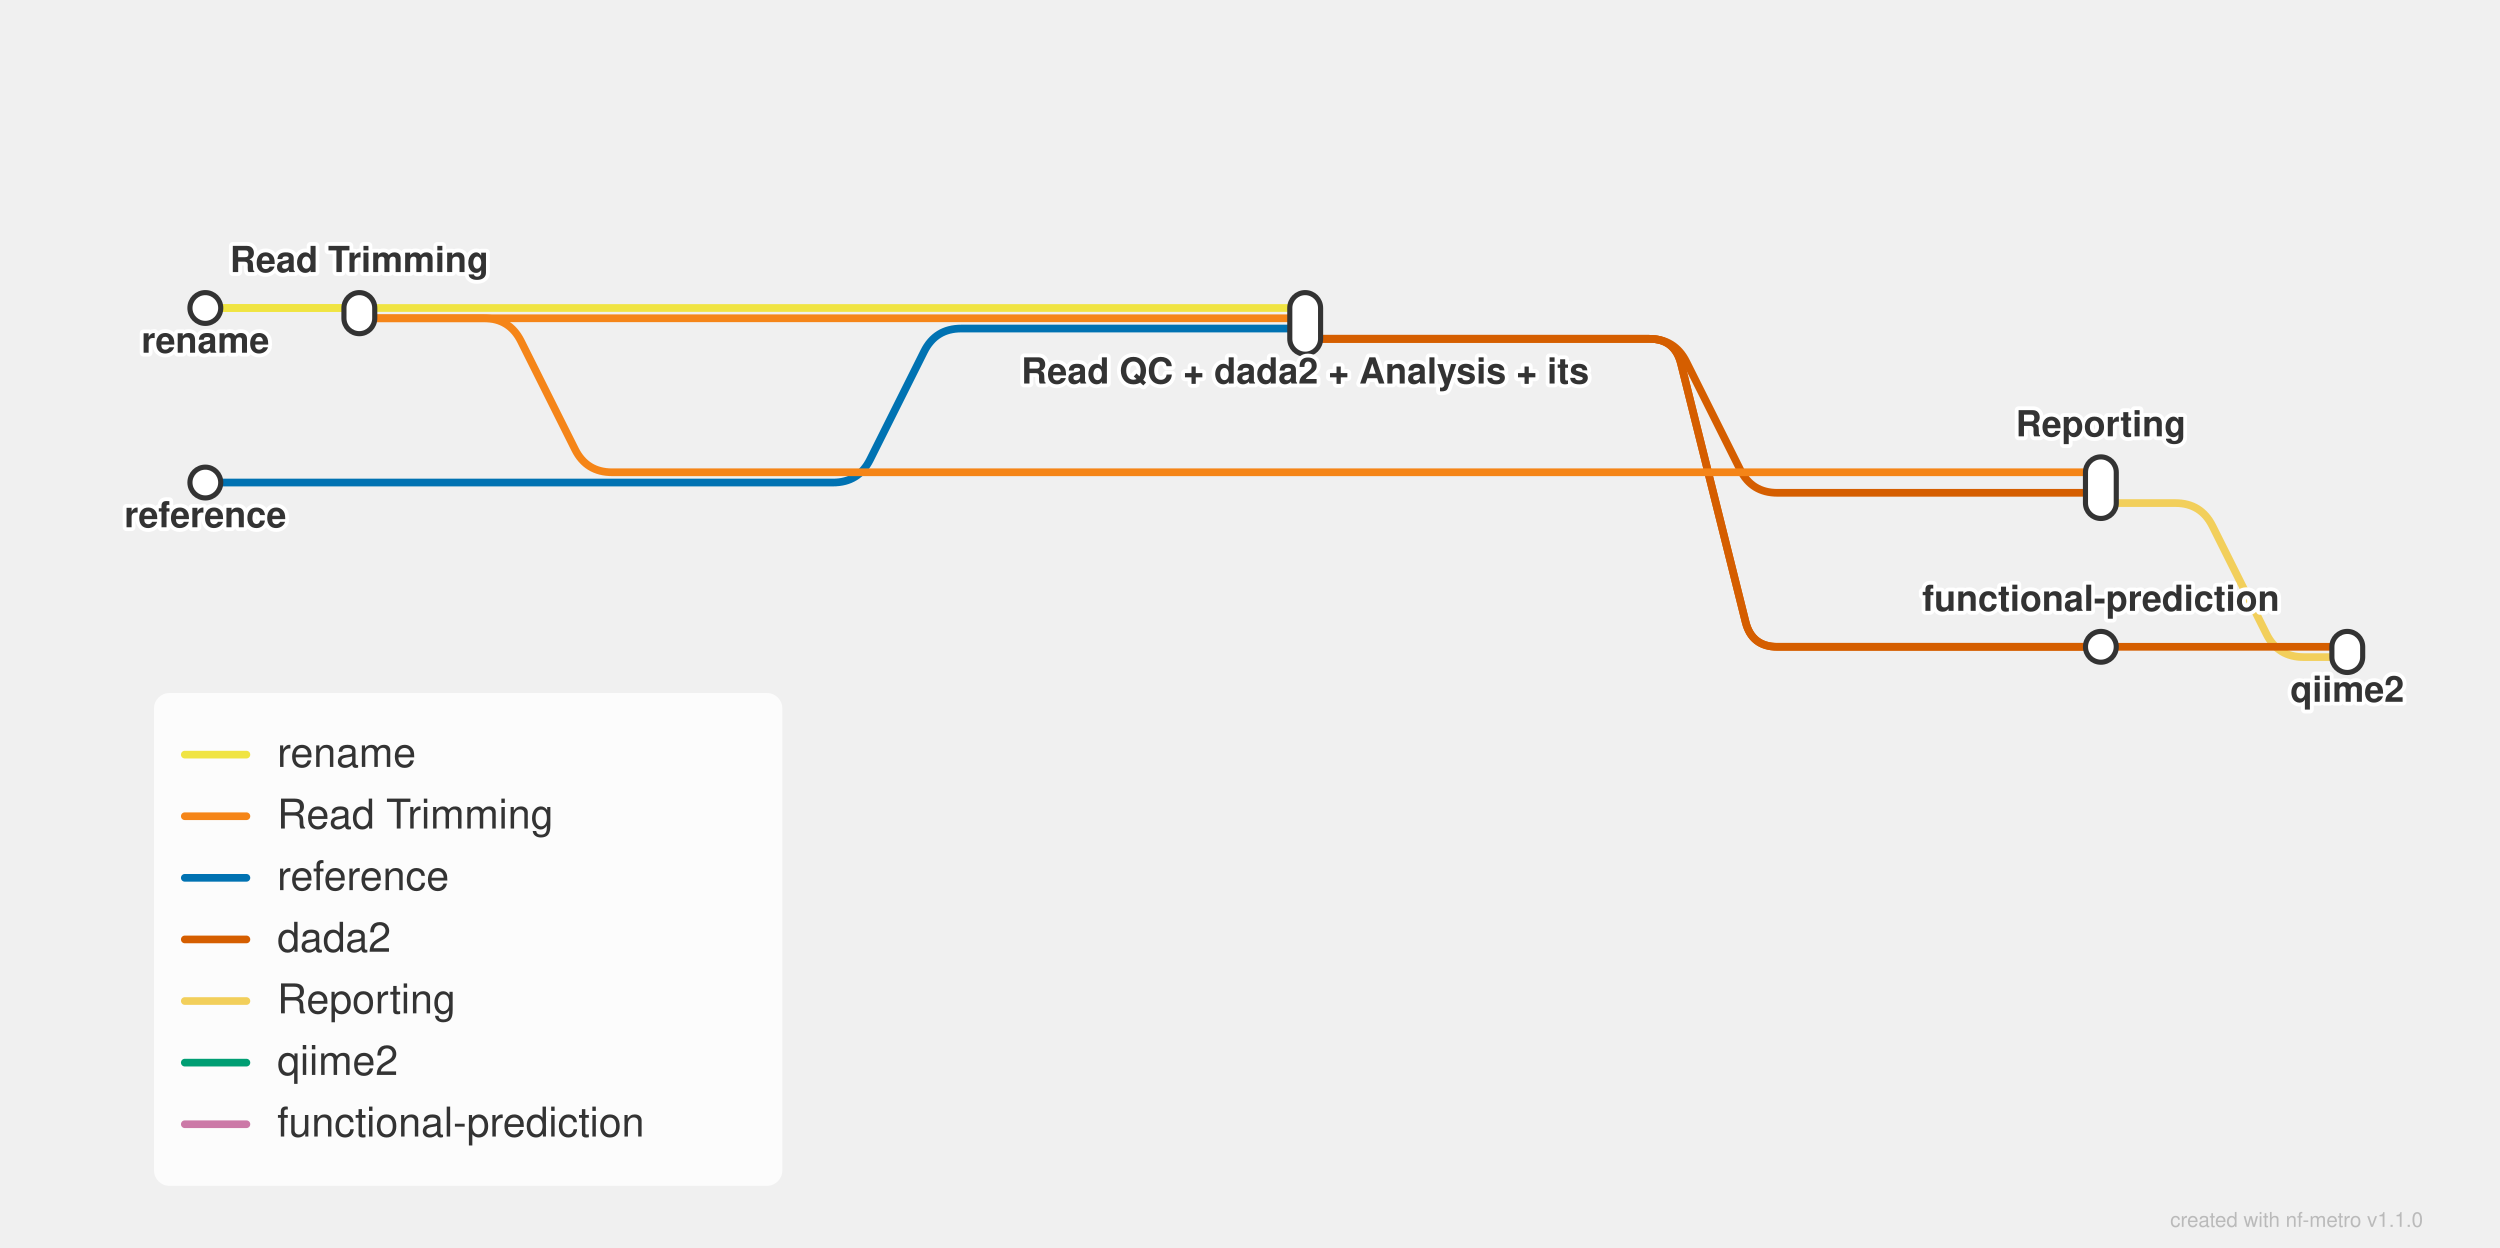
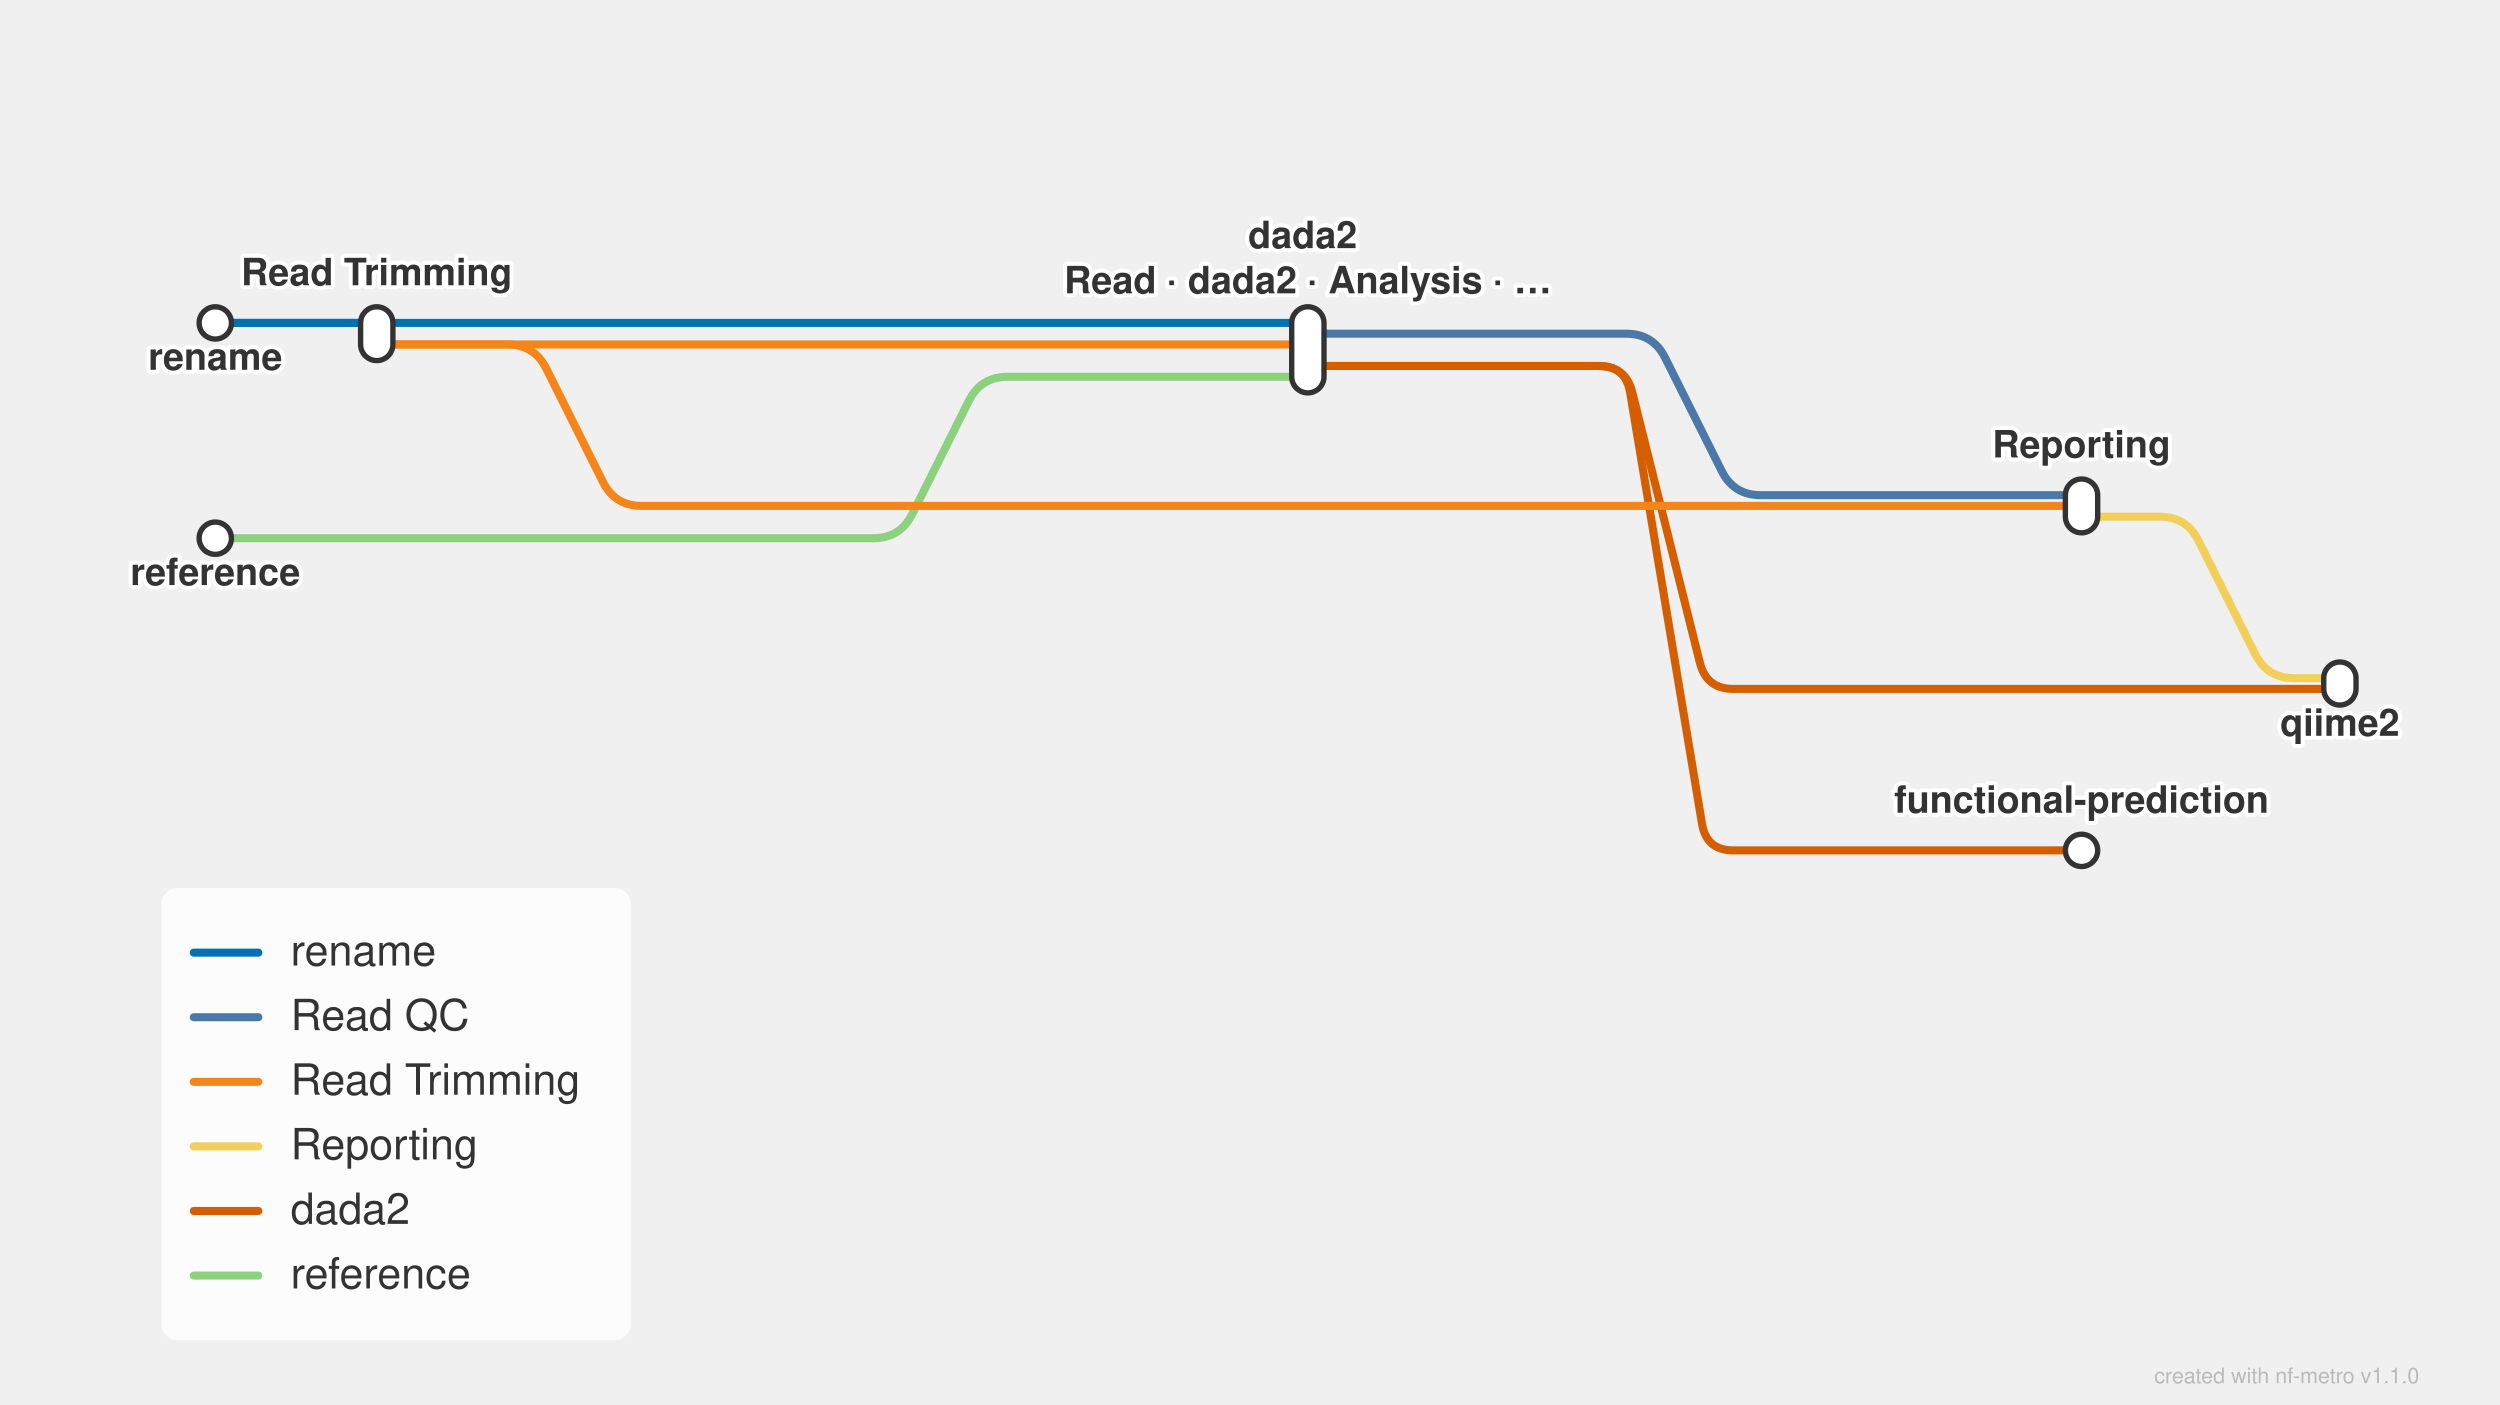
- <svg xmlns="http://www.w3.org/2000/svg" width="974" height="486" viewBox="0 0 974 486">
+ <svg xmlns="http://www.w3.org/2000/svg" width="929" height="522" viewBox="0 0 929 522">
  <defs>
</defs>
  <style>.nf-metro-title { fill: var(--nfm-map-title-color, #111111); }
.nf-metro-station-label { fill: var(--nfm-map-label-color, #333333); }
.nf-metro-section-box { fill: var(--nfm-map-section-fill, #ededed); stroke: var(--nfm-map-section-stroke, #e6e6e6); }
.nf-metro-section-label { fill: var(--nfm-map-section-label-color, #666666); }
.nf-metro-group-label { fill: var(--nfm-map-section-label-color, #666666); }
.nf-metro-group-underline { stroke: var(--nfm-map-section-label-color, #666666); }
.nf-metro-legend-bg { fill: var(--nfm-map-legend-bg, rgba(255, 255, 255, 0.8)); }
.nf-metro-legend-text { fill: var(--nfm-map-legend-text-color, #333333); }
.nf-metro-marker-stroke { stroke: var(--nfm-map-marker-stroke, #333333); }
.nf-metro-label-halo { fill: var(--nfm-map-bg, #ffffff); stroke: var(--nfm-map-bg, #ffffff); }</style>
  <style>@media (prefers-color-scheme: dark) {
    .nf-metro-section-label { fill: #d0d0d0; }
    .nf-metro-section-num-circle { fill: #777777; }
    .nf-metro-title { fill: #ffffff; }
}
</style>
-   <path d="M818.5,196.0 L847.5,196.0 Q857.5,196.0,861.972,204.944 L883.028,247.056 Q887.5,256.0,897.5,256.0 L914.5,256.0" stroke="#F2CF5B" stroke-width="3.0" fill="none" stroke-linecap="round" stroke-linejoin="round" class="metro-line-report" data-line-id="report" />
-   <path d="M508.5,132.0 L642.5,132.0 Q652.5,132.0,656.972,140.944 L678.028,183.056 Q682.5,192.0,692.5,192.0 L818.5,192.0" stroke="#D55E00" stroke-width="3.0" fill="none" stroke-linecap="round" stroke-linejoin="round" class="metro-line-dada2" data-line-id="dada2" />
-   <path d="M508.5,132.0 L642.5,132.0 Q652.5,132.0,654.925,141.701 L680.075,242.299 Q682.5,252.0,692.5,252.0 L914.5,252.0" stroke="#D55E00" stroke-width="3.0" fill="none" stroke-linecap="round" stroke-linejoin="round" class="metro-line-dada2" data-line-id="dada2" />
-   <path d="M508.5,132.0 L642.5,132.0 Q652.5,132.0,654.925,141.701 L680.075,242.299 Q682.5,252.0,692.5,252.0 L818.5,252.0" stroke="#D55E00" stroke-width="3.0" fill="none" stroke-linecap="round" stroke-linejoin="round" class="metro-line-dada2" data-line-id="dada2" />
-   <path d="M80.0,188.0 L324.5,188.0 Q334.5,188.0,338.972,179.056 L360.028,136.944 Q364.5,128.0,374.5,128.0 L508.5,128.0" stroke="#0072B2" stroke-width="3.0" fill="none" stroke-linecap="round" stroke-linejoin="round" class="metro-line-reference" data-line-id="reference" />
-   <path d="M140.0,124.0 L188.5,124.0 Q198.5,124.0,202.972,132.944 L224.028,175.056 Q228.5,184.0,238.5,184.0 L818.5,184.0" stroke="#F58518" stroke-width="3.0" fill="none" stroke-linecap="round" stroke-linejoin="round" class="metro-line-trim" data-line-id="trim" />
-   <path d="M140.0,124.0 L508.5,124.0" stroke="#F58518" stroke-width="3.0" stroke-linecap="round" class="metro-line-trim" data-line-id="trim" />
-   <path d="M80.0,120.0 L508.5,120.0" stroke="#F0E442" stroke-width="3.0" stroke-linecap="round" class="metro-line-rename" data-line-id="rename" />
-   <path d="M80.0,120.0 L140.0,120.0" stroke="#F0E442" stroke-width="3.0" stroke-linecap="round" class="metro-line-rename" data-line-id="rename" />
-   <g class="nf-metro-station-group" data-node-id="n0" data-node-cx="80.0" data-node-cy="120.0" data-node-r="6.0" data-node-groups="rename" data-node-w="12.0" data-node-h="12.0" data-node-rx="6.0">
-     <rect x="74.0" y="114.0" width="12.0" height="12.0" rx="6.0" ry="6.0" fill="#ffffff" stroke="#333333" stroke-width="2.0" class="nf-metro-station" data-station-id="n0" data-station-lines="rename" data-station-label="rename" />
+   <path d="M80.0,200.0 L324.5,200.0 Q334.5,200.0,338.972,191.056 L360.028,148.944 Q364.5,140.0,374.5,140.0 L486.0,140.0" stroke="#8CD17D" stroke-width="3.0" fill="none" stroke-linecap="round" stroke-linejoin="round" class="metro-line-reference" data-line-id="reference" />
+   <path d="M486.0,136.0 L594.111,136.0 Q604.111,136.0,605.755,145.864 L632.468,306.136 Q634.111,316.0,644.111,316.0 L773.5,316.0" stroke="#D55E00" stroke-width="3.0" fill="none" stroke-linecap="round" stroke-linejoin="round" class="metro-line-dada2" data-line-id="dada2" />
+   <path d="M486.0,136.0 L594.111,136.0 Q604.111,136.0,606.537,145.701 L631.686,246.299 Q634.111,256.0,644.111,256.0 L869.5,256.0" stroke="#D55E00" stroke-width="3.0" fill="none" stroke-linecap="round" stroke-linejoin="round" class="metro-line-dada2" data-line-id="dada2" />
+   <path d="M773.5,192.0 L802.5,192.0 Q812.5,192.0,816.972,200.944 L838.028,243.056 Q842.5,252.0,852.5,252.0 L869.5,252.0" stroke="#F2CF5B" stroke-width="3.0" fill="none" stroke-linecap="round" stroke-linejoin="round" class="metro-line-report" data-line-id="report" />
+   <path d="M140.0,128.0 L486.0,128.0" stroke="#F58518" stroke-width="3.0" stroke-linecap="round" class="metro-line-trim" data-line-id="trim" />
+   <path d="M140.0,128.0 L188.5,128.0 Q198.5,128.0,202.972,136.944 L224.028,179.056 Q228.5,188.0,238.5,188.0 L773.5,188.0" stroke="#F58518" stroke-width="3.0" fill="none" stroke-linecap="round" stroke-linejoin="round" class="metro-line-trim" data-line-id="trim" />
+   <path d="M486.0,124.0 L604.277,124.0 Q614.277,124.0,618.749,132.944 L639.805,175.056 Q644.277,184.0,654.277,184.0 L773.5,184.0" stroke="#4C78A8" stroke-width="3.0" fill="none" stroke-linecap="round" stroke-linejoin="round" class="metro-line-qc" data-line-id="qc" />
+   <path d="M80.0,120.0 L486.0,120.0" stroke="#0072B2" stroke-width="3.0" stroke-linecap="round" class="metro-line-rename" data-line-id="rename" />
+   <path d="M80.0,120.0 L140.0,120.0" stroke="#0072B2" stroke-width="3.0" stroke-linecap="round" class="metro-line-rename" data-line-id="rename" />
+   <g class="nf-metro-station-group" data-node-id="g_rename_rename" data-node-cx="80.0" data-node-cy="120.0" data-node-r="6.0" data-node-groups="rename" data-node-w="12.0" data-node-h="12.0" data-node-rx="6.0">
+     <rect x="74.0" y="114.0" width="12.0" height="12.0" rx="6.0" ry="6.0" fill="#ffffff" stroke="#333333" stroke-width="2.0" class="nf-metro-station" data-station-id="g_rename_rename" data-station-lines="rename" data-station-label="rename" />
  </g>
-   <g class="nf-metro-station-group" data-node-id="n1" data-node-cx="140.0" data-node-cy="122.0" data-node-r="6.0" data-node-groups="rename,trim" data-node-w="12.0" data-node-h="16.0" data-node-rx="6.0">
-     <rect x="134.0" y="114.0" width="12.0" height="16.0" rx="6.0" ry="6.0" fill="#ffffff" stroke="#333333" stroke-width="2.0" class="nf-metro-station" data-station-id="n1" data-station-lines="rename,trim" data-station-label="Read Trimming" />
+   <g class="nf-metro-station-group" data-node-id="g_trim_trim" data-node-cx="140.0" data-node-cy="124.0" data-node-r="6.0" data-node-groups="rename,trim" data-node-w="12.0" data-node-h="20.0" data-node-rx="6.0">
+     <rect x="134.0" y="114.0" width="12.0" height="20.0" rx="6.0" ry="6.0" fill="#ffffff" stroke="#333333" stroke-width="2.0" class="nf-metro-station" data-station-id="g_trim_trim" data-station-lines="rename,trim" data-station-label="Read Trimming" />
  </g>
-   <g class="nf-metro-station-group" data-node-id="n2" data-node-cx="80.0" data-node-cy="188.0" data-node-r="6.0" data-node-groups="reference" data-node-w="12.0" data-node-h="12.0" data-node-rx="6.0">
-     <rect x="74.0" y="182.0" width="12.0" height="12.0" rx="6.0" ry="6.0" fill="#ffffff" stroke="#333333" stroke-width="2.0" class="nf-metro-station" data-station-id="n2" data-station-lines="reference" data-station-label="reference" />
+   <g class="nf-metro-station-group" data-node-id="g_reference_reference" data-node-cx="80.0" data-node-cy="200.0" data-node-r="6.0" data-node-groups="reference" data-node-w="12.0" data-node-h="12.0" data-node-rx="6.0">
+     <rect x="74.0" y="194.0" width="12.0" height="12.0" rx="6.0" ry="6.0" fill="#ffffff" stroke="#333333" stroke-width="2.0" class="nf-metro-station" data-station-id="g_reference_reference" data-station-lines="reference" data-station-label="reference" />
  </g>
-   <g class="nf-metro-station-group" data-node-id="n3" data-node-cx="508.5" data-node-cy="126.0" data-node-r="6.0" data-node-groups="dada2,reference,rename,trim" data-node-w="12.0" data-node-h="24.0" data-node-rx="6.0">
-     <rect x="502.5" y="114.0" width="12.0" height="24.0" rx="6.0" ry="6.0" fill="#ffffff" stroke="#333333" stroke-width="2.0" class="nf-metro-station" data-station-id="n3" data-station-lines="dada2,reference,rename,trim" data-station-label="Read QC + dada2 + Analysis + its" />
+   <g class="nf-metro-station-group" data-node-id="g_qc_dada2_generic_its_qc" data-node-cx="486.0" data-node-cy="130.0" data-node-r="6.0" data-node-groups="dada2,qc,reference,rename,trim" data-node-w="12.0" data-node-h="32.0" data-node-rx="6.0">
+     <rect x="480.0" y="114.0" width="12.0" height="32.0" rx="6.0" ry="6.0" fill="#ffffff" stroke="#333333" stroke-width="2.0" class="nf-metro-station" data-station-id="g_qc_dada2_generic_its_qc" data-station-lines="dada2,qc,reference,rename,trim" data-station-label="dada2 Read · dada2 · Analysis · …" />
  </g>
-   <g class="nf-metro-station-group" data-node-id="n4" data-node-cx="818.5" data-node-cy="190.0" data-node-r="6.0" data-node-groups="dada2,report,trim" data-node-w="12.0" data-node-h="24.0" data-node-rx="6.0">
-     <rect x="812.5" y="178.0" width="12.0" height="24.0" rx="6.0" ry="6.0" fill="#ffffff" stroke="#333333" stroke-width="2.0" class="nf-metro-station" data-station-id="n4" data-station-lines="dada2,report,trim" data-station-label="Reporting" />
+   <g class="nf-metro-station-group" data-node-id="g_report_report" data-node-cx="773.5" data-node-cy="188.0" data-node-r="6.0" data-node-groups="qc,report,trim" data-node-w="12.0" data-node-h="20.0" data-node-rx="6.0">
+     <rect x="767.5" y="178.0" width="12.0" height="20.0" rx="6.0" ry="6.0" fill="#ffffff" stroke="#333333" stroke-width="2.0" class="nf-metro-station" data-station-id="g_report_report" data-station-lines="qc,report,trim" data-station-label="Reporting" />
  </g>
-   <g class="nf-metro-station-group" data-node-id="n5" data-node-cx="914.5" data-node-cy="254.0" data-node-r="6.0" data-node-groups="dada2,report" data-node-w="12.0" data-node-h="16.0" data-node-rx="6.0">
-     <rect x="908.5" y="246.0" width="12.0" height="16.0" rx="6.0" ry="6.0" fill="#ffffff" stroke="#333333" stroke-width="2.0" class="nf-metro-station" data-station-id="n5" data-station-lines="dada2,report" data-station-label="qiime2" />
+   <g class="nf-metro-station-group" data-node-id="g_qiime2_qiime2" data-node-cx="869.5" data-node-cy="254.0" data-node-r="6.0" data-node-groups="dada2,report" data-node-w="12.0" data-node-h="16.0" data-node-rx="6.0">
+     <rect x="863.5" y="246.0" width="12.0" height="16.0" rx="6.0" ry="6.0" fill="#ffffff" stroke="#333333" stroke-width="2.0" class="nf-metro-station" data-station-id="g_qiime2_qiime2" data-station-lines="dada2,report" data-station-label="qiime2" />
  </g>
-   <g class="nf-metro-station-group" data-node-id="n6" data-node-cx="818.5" data-node-cy="252.0" data-node-r="6.0" data-node-groups="dada2" data-node-w="12.0" data-node-h="12.0" data-node-rx="6.0">
-     <rect x="812.5" y="246.0" width="12.0" height="12.0" rx="6.0" ry="6.0" fill="#ffffff" stroke="#333333" stroke-width="2.0" class="nf-metro-station" data-station-id="n6" data-station-lines="dada2" data-station-label="functional-prediction" />
+   <g class="nf-metro-station-group" data-node-id="g_functional_prediction_generic" data-node-cx="773.5" data-node-cy="316.0" data-node-r="6.0" data-node-groups="dada2" data-node-w="12.0" data-node-h="12.0" data-node-rx="6.0">
+     <rect x="767.5" y="310.0" width="12.0" height="12.0" rx="6.0" ry="6.0" fill="#ffffff" stroke="#333333" stroke-width="2.0" class="nf-metro-station" data-station-id="g_functional_prediction_generic" data-station-lines="dada2" data-station-label="functional-prediction" />
  </g>
  <text x="80.0" y="131.0" font-size="14.0" fill="#ffffff" stroke="#ffffff" stroke-width="3.0" stroke-linejoin="round" font-family="'Helvetica Neue', Helvetica, Arial, sans-serif" font-weight="bold" aria-hidden="true" class="nf-metro-label-halo" text-anchor="middle" dominant-baseline="hanging">rename</text>
-   <text x="80.0" y="131.0" font-size="14.0" fill="#333333" font-family="'Helvetica Neue', Helvetica, Arial, sans-serif" font-weight="bold" text-anchor="middle" dominant-baseline="hanging" data-station-id="n0" class="nf-metro-station-label">rename</text>
-   <text x="80.0" y="199.0" font-size="14.0" fill="#ffffff" stroke="#ffffff" stroke-width="3.0" stroke-linejoin="round" font-family="'Helvetica Neue', Helvetica, Arial, sans-serif" font-weight="bold" aria-hidden="true" class="nf-metro-label-halo" text-anchor="middle" dominant-baseline="hanging">reference</text>
-   <text x="80.0" y="199.0" font-size="14.0" fill="#333333" font-family="'Helvetica Neue', Helvetica, Arial, sans-serif" font-weight="bold" text-anchor="middle" dominant-baseline="hanging" data-station-id="n2" class="nf-metro-station-label">reference</text>
+   <text x="80.0" y="131.0" font-size="14.0" fill="#333333" font-family="'Helvetica Neue', Helvetica, Arial, sans-serif" font-weight="bold" text-anchor="middle" dominant-baseline="hanging" data-station-id="g_rename_rename" class="nf-metro-station-label">rename</text>
+   <text x="80.0" y="211.0" font-size="14.0" fill="#ffffff" stroke="#ffffff" stroke-width="3.0" stroke-linejoin="round" font-family="'Helvetica Neue', Helvetica, Arial, sans-serif" font-weight="bold" aria-hidden="true" class="nf-metro-label-halo" text-anchor="middle" dominant-baseline="hanging">reference</text>
+   <text x="80.0" y="211.0" font-size="14.0" fill="#333333" font-family="'Helvetica Neue', Helvetica, Arial, sans-serif" font-weight="bold" text-anchor="middle" dominant-baseline="hanging" data-station-id="g_reference_reference" class="nf-metro-station-label">reference</text>
  <text x="140.0" y="106.0" font-size="14.0" fill="#ffffff" stroke="#ffffff" stroke-width="3.0" stroke-linejoin="round" font-family="'Helvetica Neue', Helvetica, Arial, sans-serif" font-weight="bold" aria-hidden="true" class="nf-metro-label-halo" text-anchor="middle" dominant-baseline="auto">Read Trimming</text>
-   <text x="140.0" y="106.0" font-size="14.0" fill="#333333" font-family="'Helvetica Neue', Helvetica, Arial, sans-serif" font-weight="bold" text-anchor="middle" dominant-baseline="auto" data-station-id="n1" class="nf-metro-station-label">Read Trimming</text>
-   <text x="508.5" y="143.0" font-size="14.0" fill="#ffffff" stroke="#ffffff" stroke-width="3.0" stroke-linejoin="round" font-family="'Helvetica Neue', Helvetica, Arial, sans-serif" font-weight="bold" aria-hidden="true" class="nf-metro-label-halo" text-anchor="middle" dominant-baseline="hanging">Read QC + dada2 + Analysis + its</text>
-   <text x="508.5" y="143.0" font-size="14.0" fill="#333333" font-family="'Helvetica Neue', Helvetica, Arial, sans-serif" font-weight="bold" text-anchor="middle" dominant-baseline="hanging" data-station-id="n3" class="nf-metro-station-label">Read QC + dada2 + Analysis + its</text>
-   <text x="818.5" y="170.0" font-size="14.0" fill="#ffffff" stroke="#ffffff" stroke-width="3.0" stroke-linejoin="round" font-family="'Helvetica Neue', Helvetica, Arial, sans-serif" font-weight="bold" aria-hidden="true" class="nf-metro-label-halo" text-anchor="middle" dominant-baseline="auto">Reporting</text>
-   <text x="818.5" y="170.0" font-size="14.0" fill="#333333" font-family="'Helvetica Neue', Helvetica, Arial, sans-serif" font-weight="bold" text-anchor="middle" dominant-baseline="auto" data-station-id="n4" class="nf-metro-station-label">Reporting</text>
-   <text x="818.5" y="238.0" font-size="14.0" fill="#ffffff" stroke="#ffffff" stroke-width="3.0" stroke-linejoin="round" font-family="'Helvetica Neue', Helvetica, Arial, sans-serif" font-weight="bold" aria-hidden="true" class="nf-metro-label-halo" text-anchor="middle" dominant-baseline="auto">functional-prediction</text>
-   <text x="818.5" y="238.0" font-size="14.0" fill="#333333" font-family="'Helvetica Neue', Helvetica, Arial, sans-serif" font-weight="bold" text-anchor="middle" dominant-baseline="auto" data-station-id="n6" class="nf-metro-station-label">functional-prediction</text>
-   <text x="914.5" y="267.0" font-size="14.0" fill="#ffffff" stroke="#ffffff" stroke-width="3.0" stroke-linejoin="round" font-family="'Helvetica Neue', Helvetica, Arial, sans-serif" font-weight="bold" aria-hidden="true" class="nf-metro-label-halo" text-anchor="middle" dominant-baseline="hanging">qiime2</text>
-   <text x="914.5" y="267.0" font-size="14.0" fill="#333333" font-family="'Helvetica Neue', Helvetica, Arial, sans-serif" font-weight="bold" text-anchor="middle" dominant-baseline="hanging" data-station-id="n5" class="nf-metro-station-label">qiime2</text>
-   <rect x="60.0" y="270.0" width="244.8" height="192.0" rx="6" ry="6" fill="rgba(255, 255, 255, 0.8)" class="nf-metro-legend-bg" />
-   <path d="M72.0,294.0 L96.0,294.0" stroke="#F0E442" stroke-width="3.0" stroke-linecap="round" />
-   <text x="108.0" y="294.0" font-size="16.0" fill="#333333" font-family="'Helvetica Neue', Helvetica, Arial, sans-serif" dy="0.3em" class="nf-metro-legend-text">rename</text>
-   <path d="M72.0,318.0 L96.0,318.0" stroke="#F58518" stroke-width="3.0" stroke-linecap="round" />
-   <text x="108.0" y="318.0" font-size="16.0" fill="#333333" font-family="'Helvetica Neue', Helvetica, Arial, sans-serif" dy="0.3em" class="nf-metro-legend-text">Read Trimming</text>
-   <path d="M72.0,342.0 L96.0,342.0" stroke="#0072B2" stroke-width="3.0" stroke-linecap="round" />
-   <text x="108.0" y="342.0" font-size="16.0" fill="#333333" font-family="'Helvetica Neue', Helvetica, Arial, sans-serif" dy="0.3em" class="nf-metro-legend-text">reference</text>
-   <path d="M72.0,366.0 L96.0,366.0" stroke="#D55E00" stroke-width="3.0" stroke-linecap="round" />
-   <text x="108.0" y="366.0" font-size="16.0" fill="#333333" font-family="'Helvetica Neue', Helvetica, Arial, sans-serif" dy="0.3em" class="nf-metro-legend-text">dada2</text>
-   <path d="M72.0,390.0 L96.0,390.0" stroke="#F2CF5B" stroke-width="3.0" stroke-linecap="round" />
-   <text x="108.0" y="390.0" font-size="16.0" fill="#333333" font-family="'Helvetica Neue', Helvetica, Arial, sans-serif" dy="0.3em" class="nf-metro-legend-text">Reporting</text>
-   <path d="M72.0,414.0 L96.0,414.0" stroke="#009E73" stroke-width="3.0" stroke-linecap="round" />
-   <text x="108.0" y="414.0" font-size="16.0" fill="#333333" font-family="'Helvetica Neue', Helvetica, Arial, sans-serif" dy="0.3em" class="nf-metro-legend-text">qiime2</text>
-   <path d="M72.0,438.0 L96.0,438.0" stroke="#CC79A7" stroke-width="3.0" stroke-linecap="round" />
-   <text x="108.0" y="438.0" font-size="16.0" fill="#333333" font-family="'Helvetica Neue', Helvetica, Arial, sans-serif" dy="0.3em" class="nf-metro-legend-text">functional-prediction</text>
-   <text x="944.0" y="478.0" font-size="8" fill="rgba(150, 150, 150, 0.6)" font-family="'Helvetica Neue', Helvetica, Arial, sans-serif" text-anchor="end">created with nf-metro v1.1.0</text>
+   <text x="140.0" y="106.0" font-size="14.0" fill="#333333" font-family="'Helvetica Neue', Helvetica, Arial, sans-serif" font-weight="bold" text-anchor="middle" dominant-baseline="auto" data-station-id="g_trim_trim" class="nf-metro-station-label">Read Trimming</text>
+   <text x="486.0" y="92.2" font-size="14.0" fill="#ffffff" stroke="#ffffff" stroke-width="3.0" stroke-linejoin="round" font-family="'Helvetica Neue', Helvetica, Arial, sans-serif" font-weight="bold" aria-hidden="true" class="nf-metro-label-halo" text-anchor="middle" dominant-baseline="auto">
+     <tspan x="486.0" dy="0em">dada2</tspan>
+     <tspan x="486.0" dy="1.2em">Read · dada2 · Analysis · …</tspan>
+   </text>
+   <text x="486.0" y="92.2" font-size="14.0" fill="#333333" font-family="'Helvetica Neue', Helvetica, Arial, sans-serif" font-weight="bold" text-anchor="middle" dominant-baseline="auto" data-station-id="g_qc_dada2_generic_its_qc" class="nf-metro-station-label">
+     <tspan x="486.0" dy="0em">dada2</tspan>
+     <tspan x="486.0" dy="1.2em">Read · dada2 · Analysis · …</tspan>
+   </text>
+   <text x="773.5" y="170.0" font-size="14.0" fill="#ffffff" stroke="#ffffff" stroke-width="3.0" stroke-linejoin="round" font-family="'Helvetica Neue', Helvetica, Arial, sans-serif" font-weight="bold" aria-hidden="true" class="nf-metro-label-halo" text-anchor="middle" dominant-baseline="auto">Reporting</text>
+   <text x="773.5" y="170.0" font-size="14.0" fill="#333333" font-family="'Helvetica Neue', Helvetica, Arial, sans-serif" font-weight="bold" text-anchor="middle" dominant-baseline="auto" data-station-id="g_report_report" class="nf-metro-station-label">Reporting</text>
+   <text x="773.5" y="302.0" font-size="14.0" fill="#ffffff" stroke="#ffffff" stroke-width="3.0" stroke-linejoin="round" font-family="'Helvetica Neue', Helvetica, Arial, sans-serif" font-weight="bold" aria-hidden="true" class="nf-metro-label-halo" text-anchor="middle" dominant-baseline="auto">functional-prediction</text>
+   <text x="773.5" y="302.0" font-size="14.0" fill="#333333" font-family="'Helvetica Neue', Helvetica, Arial, sans-serif" font-weight="bold" text-anchor="middle" dominant-baseline="auto" data-station-id="g_functional_prediction_generic" class="nf-metro-station-label">functional-prediction</text>
+   <text x="869.5" y="267.0" font-size="14.0" fill="#ffffff" stroke="#ffffff" stroke-width="3.0" stroke-linejoin="round" font-family="'Helvetica Neue', Helvetica, Arial, sans-serif" font-weight="bold" aria-hidden="true" class="nf-metro-label-halo" text-anchor="middle" dominant-baseline="hanging">qiime2</text>
+   <text x="869.5" y="267.0" font-size="14.0" fill="#333333" font-family="'Helvetica Neue', Helvetica, Arial, sans-serif" font-weight="bold" text-anchor="middle" dominant-baseline="hanging" data-station-id="g_qiime2_qiime2" class="nf-metro-station-label">qiime2</text>
+   <rect x="60.0" y="330.0" width="174.4" height="168.0" rx="6" ry="6" fill="rgba(255, 255, 255, 0.8)" class="nf-metro-legend-bg" />
+   <path d="M72.0,354.0 L96.0,354.0" stroke="#0072B2" stroke-width="3.0" stroke-linecap="round" />
+   <text x="108.0" y="354.0" font-size="16.0" fill="#333333" font-family="'Helvetica Neue', Helvetica, Arial, sans-serif" dy="0.3em" class="nf-metro-legend-text">rename</text>
+   <path d="M72.0,378.0 L96.0,378.0" stroke="#4C78A8" stroke-width="3.0" stroke-linecap="round" />
+   <text x="108.0" y="378.0" font-size="16.0" fill="#333333" font-family="'Helvetica Neue', Helvetica, Arial, sans-serif" dy="0.3em" class="nf-metro-legend-text">Read QC</text>
+   <path d="M72.0,402.0 L96.0,402.0" stroke="#F58518" stroke-width="3.0" stroke-linecap="round" />
+   <text x="108.0" y="402.0" font-size="16.0" fill="#333333" font-family="'Helvetica Neue', Helvetica, Arial, sans-serif" dy="0.3em" class="nf-metro-legend-text">Read Trimming</text>
+   <path d="M72.0,426.0 L96.0,426.0" stroke="#F2CF5B" stroke-width="3.0" stroke-linecap="round" />
+   <text x="108.0" y="426.0" font-size="16.0" fill="#333333" font-family="'Helvetica Neue', Helvetica, Arial, sans-serif" dy="0.3em" class="nf-metro-legend-text">Reporting</text>
+   <path d="M72.0,450.0 L96.0,450.0" stroke="#D55E00" stroke-width="3.0" stroke-linecap="round" />
+   <text x="108.0" y="450.0" font-size="16.0" fill="#333333" font-family="'Helvetica Neue', Helvetica, Arial, sans-serif" dy="0.3em" class="nf-metro-legend-text">dada2</text>
+   <path d="M72.0,474.0 L96.0,474.0" stroke="#8CD17D" stroke-width="3.0" stroke-linecap="round" />
+   <text x="108.0" y="474.0" font-size="16.0" fill="#333333" font-family="'Helvetica Neue', Helvetica, Arial, sans-serif" dy="0.3em" class="nf-metro-legend-text">reference</text>
+   <text x="899.0" y="514.0" font-size="8" fill="rgba(150, 150, 150, 0.6)" font-family="'Helvetica Neue', Helvetica, Arial, sans-serif" text-anchor="end">created with nf-metro v1.1.0</text>
</svg>
